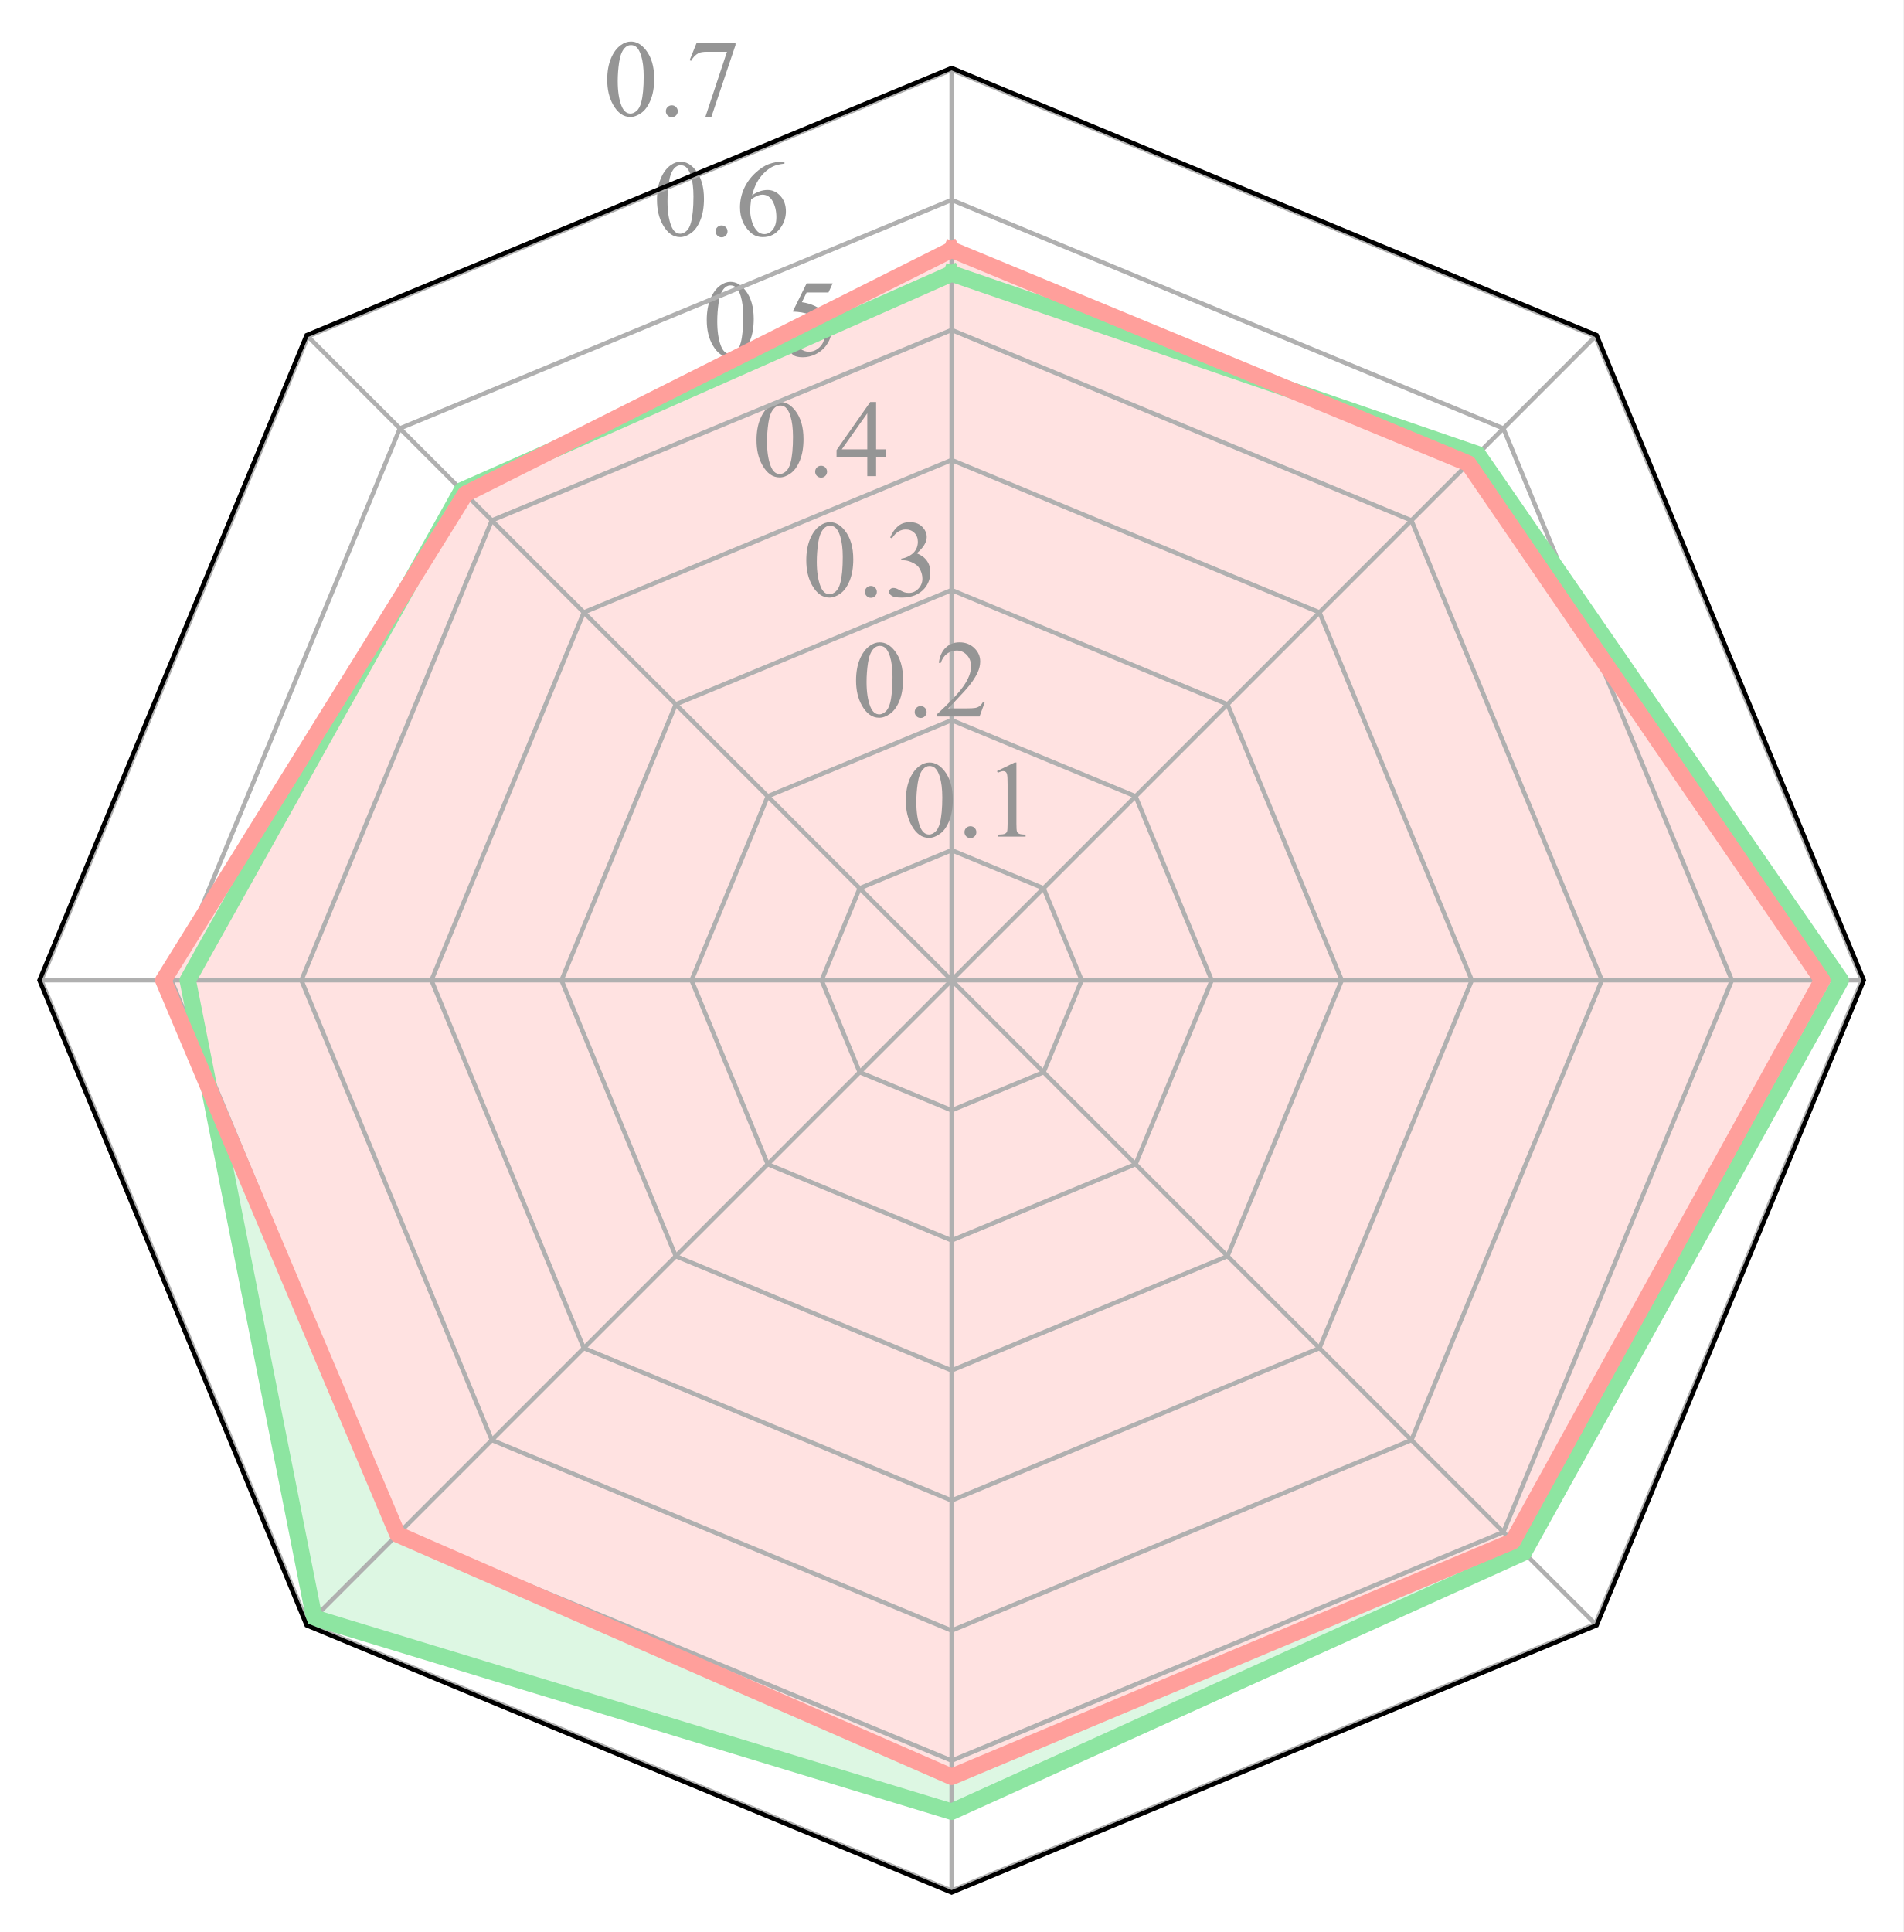
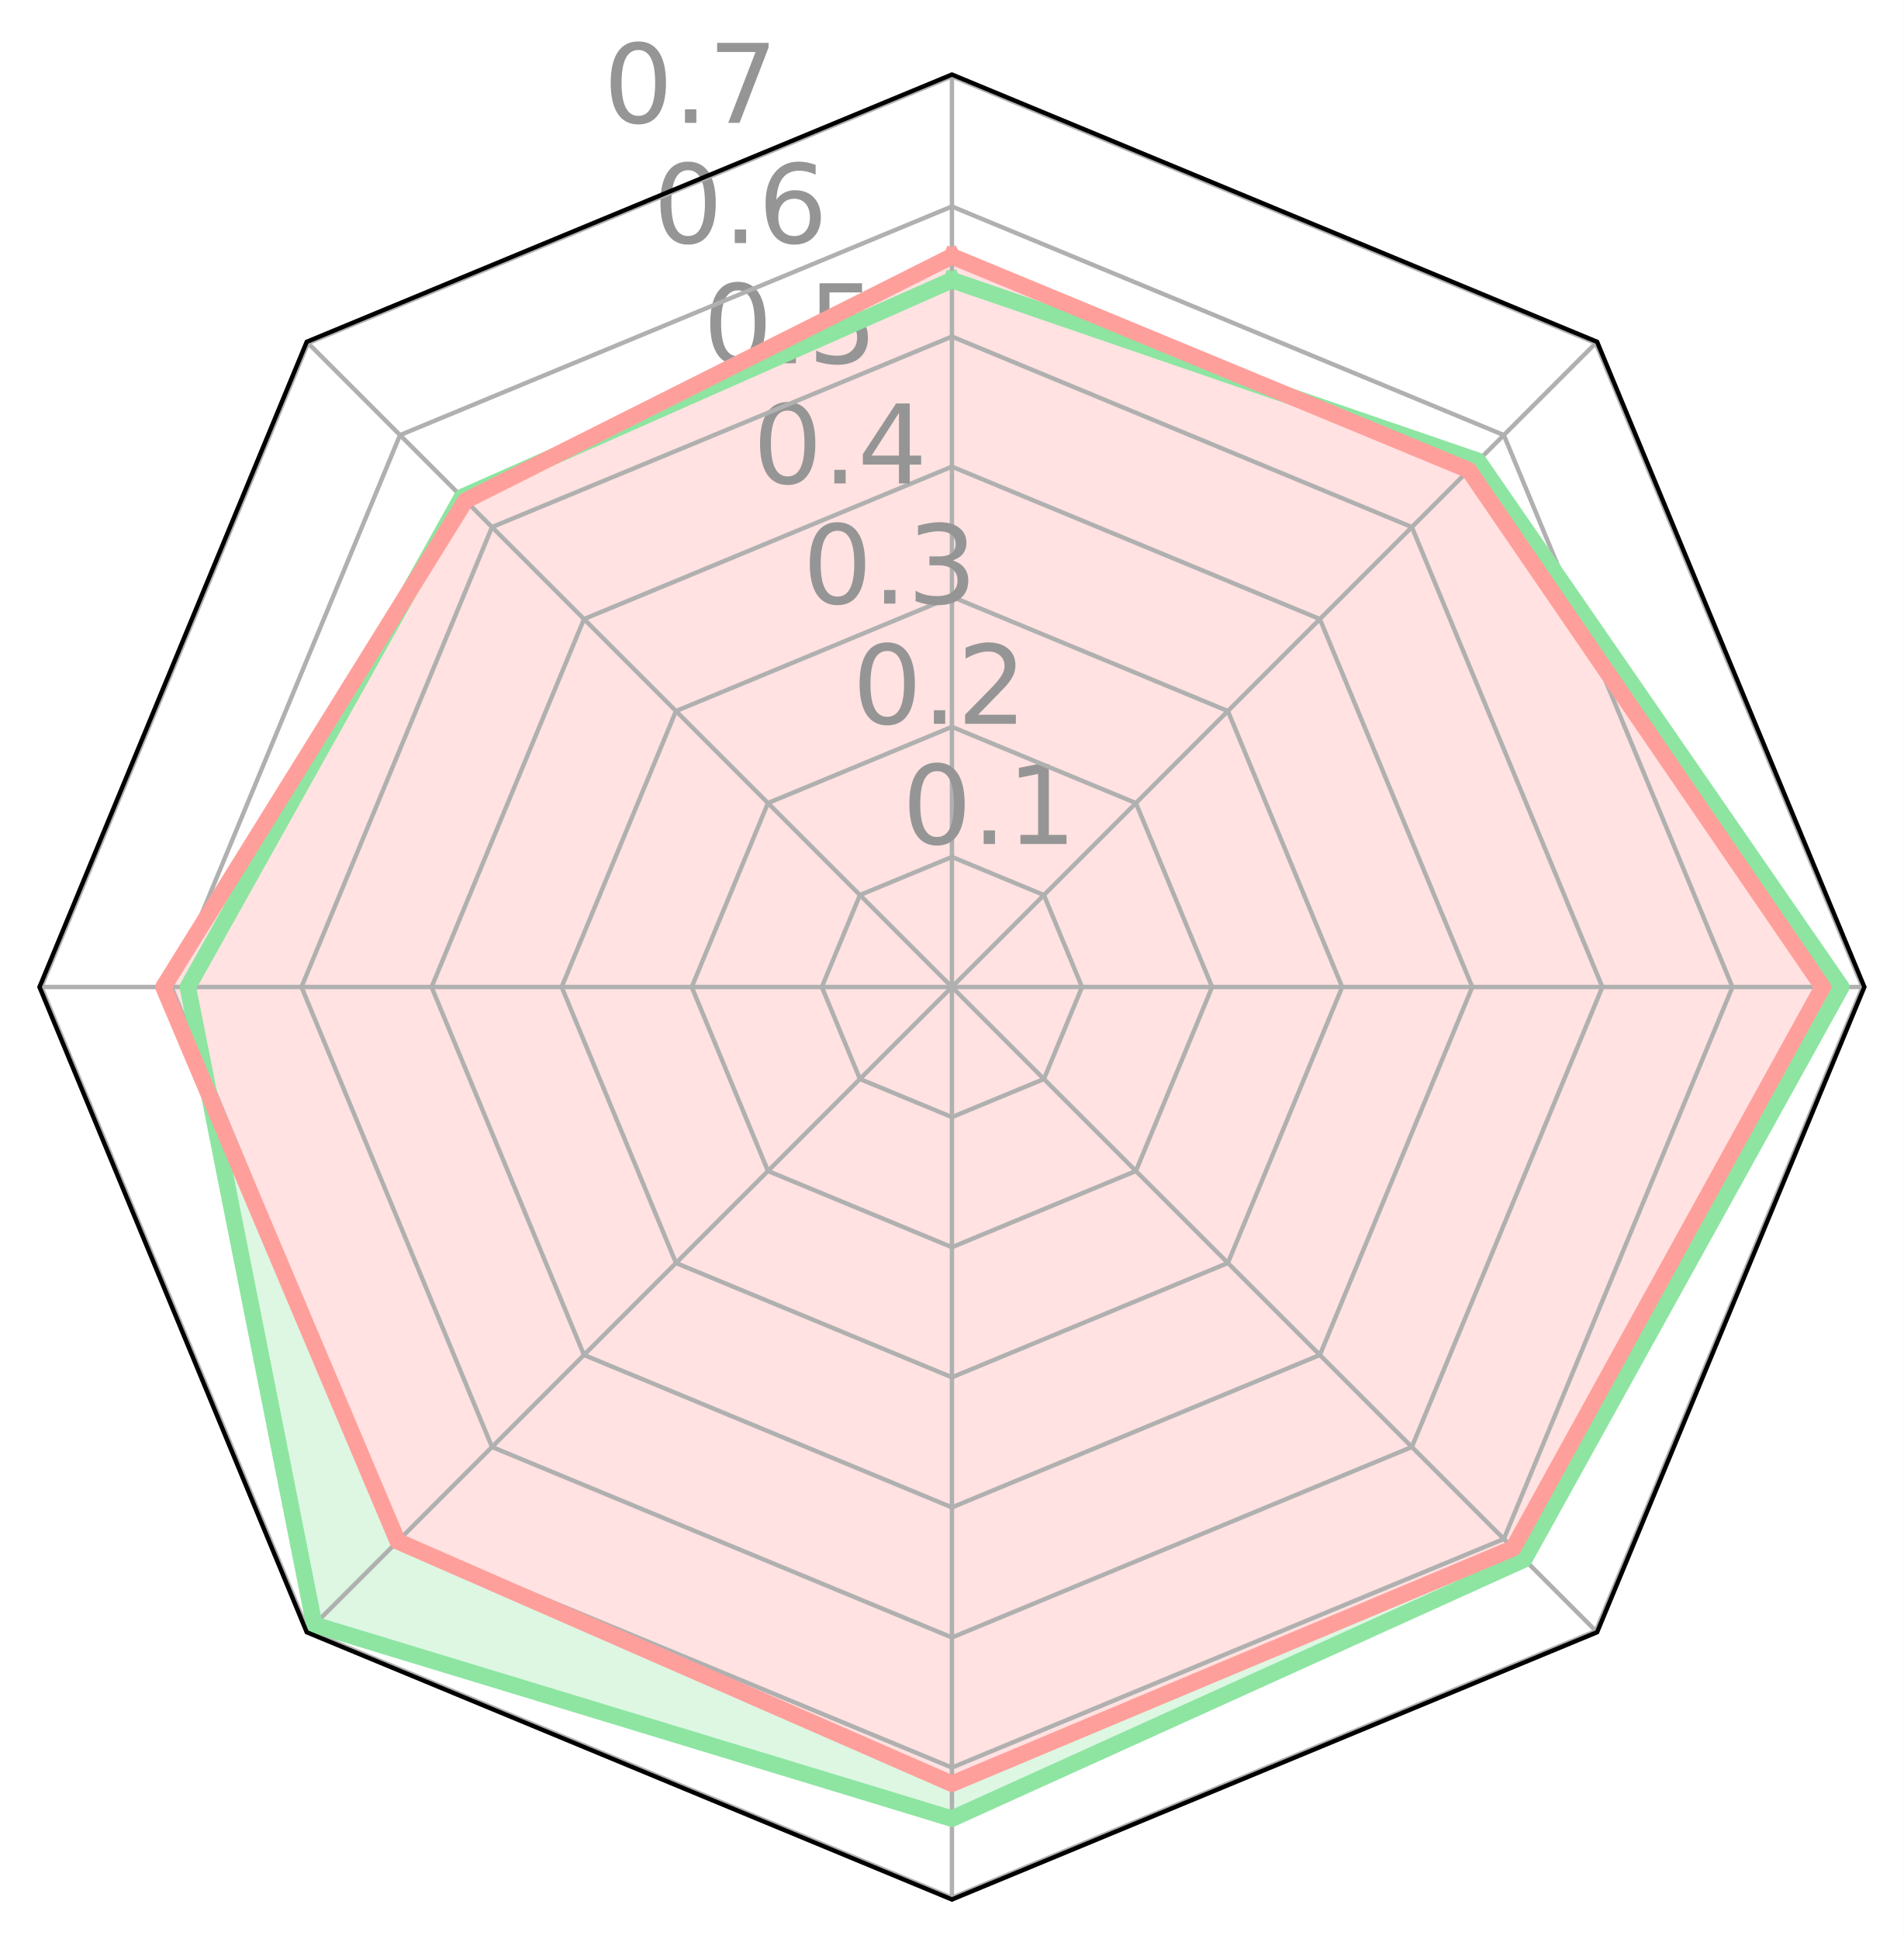
- <svg xmlns="http://www.w3.org/2000/svg" xmlns:xlink="http://www.w3.org/1999/xlink" width="347.04pt" height="352.238pt" viewBox="0 0 347.04 352.238" version="1.1">
+ <svg xmlns="http://www.w3.org/2000/svg" xmlns:xlink="http://www.w3.org/1999/xlink" width="347.04pt" height="353.428pt" viewBox="0 0 347.04 353.428" version="1.1">
  <defs>
    <style type="text/css">*{stroke-linejoin: round; stroke-linecap: butt}</style>
  </defs>
  <g id="figure_1">
    <g id="patch_1">
-       <path d="M 0 352.238  L 347.04 352.238  L 347.04 0  L 0 0  z " style="fill: #ffffff" />
+       <path d="M 0 353.428  L 347.04 353.428  L 347.04 -0  L 0 -0  z " style="fill: #ffffff" />
    </g>
    <g id="axes_1">
      <g id="patch_2">
-         <path d="M 173.52 12.398  L 55.914 61.112  L 7.2 178.718  L 55.914 296.324  L 173.52 345.038  L 291.126 296.324  L 339.84 178.718  L 291.126 61.112  z " style="fill: #ffffff" />
+         <path d="M 173.52 13.588  L 55.914 62.302  L 7.2 179.908  L 55.914 297.514  L 173.52 346.228  L 291.126 297.514  L 339.84 179.908  L 291.126 62.302  z " style="fill: #ffffff" />
      </g>
      <g id="patch_3">
-         <path d="M 173.52 49.871  L 84.206 89.404  L 34.237 178.718  L 57.292 294.946  L 173.52 330.301  L 277.85 283.047  L 335.641 178.718  L 269.429 82.809  z " clip-path="url(#pdc11be2749)" style="fill: #8de5a1; opacity: 0.3; stroke: #8de5a1; stroke-linejoin: miter" />
+         <path d="M 173.52 51.062  L 84.206 90.594  L 34.237 179.908  L 57.292 296.136  L 173.52 331.492  L 277.85 284.238  L 335.641 179.908  L 269.429 84  z " clip-path="url(#p65bae9dfb2)" style="fill: #8de5a1; opacity: 0.3; stroke: #8de5a1; stroke-linejoin: miter" />
      </g>
      <g id="patch_4">
-         <path d="M 173.52 45.526  L 84.856 90.054  L 29.785 178.718  L 72.488 279.75  L 173.52 323.941  L 275.821 281.019  L 332.258 178.718  L 267.734 84.504  z " clip-path="url(#pdc11be2749)" style="fill: #ffffff; stroke: #ffffff; stroke-linejoin: miter" />
+         <path d="M 173.52 46.716  L 84.856 91.245  L 29.785 179.908  L 72.488 280.94  L 173.52 325.132  L 275.821 282.21  L 332.258 179.908  L 267.734 85.695  z " clip-path="url(#p65bae9dfb2)" style="fill: #ffffff; stroke: #ffffff; stroke-linejoin: miter" />
      </g>
      <g id="patch_5">
-         <path d="M 173.52 45.526  L 84.856 90.054  L 29.785 178.718  L 72.488 279.75  L 173.52 323.941  L 275.821 281.019  L 332.258 178.718  L 267.734 84.504  z " clip-path="url(#pdc11be2749)" style="fill: #ff9f9b; opacity: 0.3; stroke: #ff9f9b; stroke-linejoin: miter" />
+         <path d="M 173.52 46.716  L 84.856 91.245  L 29.785 179.908  L 72.488 280.94  L 173.52 325.132  L 275.821 282.21  L 332.258 179.908  L 267.734 85.695  z " clip-path="url(#p65bae9dfb2)" style="fill: #ff9f9b; opacity: 0.3; stroke: #ff9f9b; stroke-linejoin: miter" />
      </g>
      <g id="matplotlib.axis_1">
        <g id="xtick_1">
          <g id="line2d_1">
-             <path d="M 173.52 178.718  L 173.52 157.928  L 173.52 137.138  L 173.52 116.348  L 173.52 95.558  L 173.52 74.768  L 173.52 53.978  L 173.52 33.188  L 173.52 12.398  " clip-path="url(#pdc11be2749)" style="fill: none; stroke: #b0b0b0; stroke-width: 0.8; stroke-linecap: square" />
+             <path d="M 173.52 179.908  L 173.52 159.118  L 173.52 138.328  L 173.52 117.538  L 173.52 96.748  L 173.52 75.958  L 173.52 55.168  L 173.52 34.378  L 173.52 13.588  " clip-path="url(#p65bae9dfb2)" style="fill: none; stroke: #b0b0b0; stroke-width: 0.8; stroke-linecap: square" />
          </g>
        </g>
        <g id="xtick_2">
          <g id="line2d_2">
-             <path d="M 173.52 178.718  L 158.819 164.017  L 144.119 149.316  L 129.418 134.616  L 114.717 119.915  L 100.016 105.214  L 85.316 90.513  L 70.615 75.813  L 55.914 61.112  " clip-path="url(#pdc11be2749)" style="fill: none; stroke: #b0b0b0; stroke-width: 0.8; stroke-linecap: square" />
+             <path d="M 173.52 179.908  L 158.819 165.208  L 144.119 150.507  L 129.418 135.806  L 114.717 121.105  L 100.016 106.405  L 85.316 91.704  L 70.615 77.003  L 55.914 62.302  " clip-path="url(#p65bae9dfb2)" style="fill: none; stroke: #b0b0b0; stroke-width: 0.8; stroke-linecap: square" />
          </g>
        </g>
        <g id="xtick_3">
          <g id="line2d_3">
-             <path d="M 173.52 178.718  L 152.73 178.718  L 131.94 178.718  L 111.15 178.718  L 90.36 178.718  L 69.57 178.718  L 48.78 178.718  L 27.99 178.718  L 7.2 178.718  " clip-path="url(#pdc11be2749)" style="fill: none; stroke: #b0b0b0; stroke-width: 0.8; stroke-linecap: square" />
+             <path d="M 173.52 179.908  L 152.73 179.908  L 131.94 179.908  L 111.15 179.908  L 90.36 179.908  L 69.57 179.908  L 48.78 179.908  L 27.99 179.908  L 7.2 179.908  " clip-path="url(#p65bae9dfb2)" style="fill: none; stroke: #b0b0b0; stroke-width: 0.8; stroke-linecap: square" />
          </g>
        </g>
        <g id="xtick_4">
          <g id="line2d_4">
-             <path d="M 173.52 178.718  L 158.819 193.419  L 144.119 208.119  L 129.418 222.82  L 114.717 237.521  L 100.016 252.222  L 85.316 266.922  L 70.615 281.623  L 55.914 296.324  " clip-path="url(#pdc11be2749)" style="fill: none; stroke: #b0b0b0; stroke-width: 0.8; stroke-linecap: square" />
+             <path d="M 173.52 179.908  L 158.819 194.609  L 144.119 209.31  L 129.418 224.011  L 114.717 238.711  L 100.016 253.412  L 85.316 268.113  L 70.615 282.814  L 55.914 297.514  " clip-path="url(#p65bae9dfb2)" style="fill: none; stroke: #b0b0b0; stroke-width: 0.8; stroke-linecap: square" />
          </g>
        </g>
        <g id="xtick_5">
          <g id="line2d_5">
-             <path d="M 173.52 178.718  L 173.52 199.508  L 173.52 220.298  L 173.52 241.088  L 173.52 261.878  L 173.52 282.668  L 173.52 303.458  L 173.52 324.248  L 173.52 345.038  " clip-path="url(#pdc11be2749)" style="fill: none; stroke: #b0b0b0; stroke-width: 0.8; stroke-linecap: square" />
+             <path d="M 173.52 179.908  L 173.52 200.698  L 173.52 221.488  L 173.52 242.278  L 173.52 263.068  L 173.52 283.858  L 173.52 304.648  L 173.52 325.438  L 173.52 346.228  " clip-path="url(#p65bae9dfb2)" style="fill: none; stroke: #b0b0b0; stroke-width: 0.8; stroke-linecap: square" />
          </g>
        </g>
        <g id="xtick_6">
          <g id="line2d_6">
-             <path d="M 173.52 178.718  L 188.221 193.419  L 202.922 208.119  L 217.622 222.82  L 232.323 237.521  L 247.024 252.222  L 261.724 266.922  L 276.425 281.623  L 291.126 296.324  " clip-path="url(#pdc11be2749)" style="fill: none; stroke: #b0b0b0; stroke-width: 0.8; stroke-linecap: square" />
+             <path d="M 173.52 179.908  L 188.221 194.609  L 202.922 209.31  L 217.622 224.011  L 232.323 238.711  L 247.024 253.412  L 261.724 268.113  L 276.425 282.814  L 291.126 297.514  " clip-path="url(#p65bae9dfb2)" style="fill: none; stroke: #b0b0b0; stroke-width: 0.8; stroke-linecap: square" />
          </g>
        </g>
        <g id="xtick_7">
          <g id="line2d_7">
-             <path d="M 173.52 178.718  L 194.31 178.718  L 215.1 178.718  L 235.89 178.718  L 256.68 178.718  L 277.47 178.718  L 298.26 178.718  L 319.05 178.718  L 339.84 178.718  " clip-path="url(#pdc11be2749)" style="fill: none; stroke: #b0b0b0; stroke-width: 0.8; stroke-linecap: square" />
+             <path d="M 173.52 179.908  L 194.31 179.908  L 215.1 179.908  L 235.89 179.908  L 256.68 179.908  L 277.47 179.908  L 298.26 179.908  L 319.05 179.908  L 339.84 179.908  " clip-path="url(#p65bae9dfb2)" style="fill: none; stroke: #b0b0b0; stroke-width: 0.8; stroke-linecap: square" />
          </g>
        </g>
        <g id="xtick_8">
          <g id="line2d_8">
-             <path d="M 173.52 178.718  L 188.221 164.017  L 202.922 149.316  L 217.622 134.616  L 232.323 119.915  L 247.024 105.214  L 261.724 90.513  L 276.425 75.813  L 291.126 61.112  " clip-path="url(#pdc11be2749)" style="fill: none; stroke: #b0b0b0; stroke-width: 0.8; stroke-linecap: square" />
+             <path d="M 173.52 179.908  L 188.221 165.208  L 202.922 150.507  L 217.622 135.806  L 232.323 121.105  L 247.024 106.405  L 261.724 91.704  L 276.425 77.003  L 291.126 62.302  " clip-path="url(#p65bae9dfb2)" style="fill: none; stroke: #b0b0b0; stroke-width: 0.8; stroke-linecap: square" />
          </g>
        </g>
      </g>
      <g id="matplotlib.axis_2">
        <g id="ytick_1">
          <g id="line2d_9">
-             <path d="M 173.52 155.005  L 156.753 161.951  L 149.808 178.718  L 156.753 195.485  L 173.52 202.43  L 190.287 195.485  L 197.232 178.718  L 190.287 161.951  L 173.52 155.005  " clip-path="url(#pdc11be2749)" style="fill: none; stroke: #b0b0b0; stroke-width: 0.8; stroke-linecap: square" />
+             <path d="M 173.52 156.196  L 156.753 163.141  L 149.808 179.908  L 156.753 196.676  L 173.52 203.621  L 190.287 196.676  L 197.232 179.908  L 190.287 163.141  L 173.52 156.196  " clip-path="url(#p65bae9dfb2)" style="fill: none; stroke: #b0b0b0; stroke-width: 0.8; stroke-linecap: square" />
          </g>
          <g id="text_1">
-             <g style="fill: #959595" transform="translate(164.4456 152.5323) scale(0.2 -0.2)">
+             <g style="fill: #959595" transform="translate(164.4456 153.8417) scale(0.2 -0.2)">
              <defs>
-                 <path id="TimesNewRomanPSMT-30" d="M 231 2094  Q 231 2819 450 3342  Q 669 3866 1031 4122  Q 1313 4325 1613 4325  Q 2100 4325 2488 3828  Q 2972 3213 2972 2159  Q 2972 1422 2759 906  Q 2547 391 2217 158  Q 1888 -75 1581 -75  Q 975 -75 572 641  Q 231 1244 231 2094  z M 844 2016  Q 844 1141 1059 588  Q 1238 122 1591 122  Q 1759 122 1940 273  Q 2122 425 2216 781  Q 2359 1319 2359 2297  Q 2359 3022 2209 3506  Q 2097 3866 1919 4016  Q 1791 4119 1609 4119  Q 1397 4119 1231 3928  Q 1006 3669 925 3112  Q 844 2556 844 2016  z " transform="scale(0.015625)" />
-                 <path id="TimesNewRomanPSMT-2e" d="M 800 606  Q 947 606 1047 504  Q 1147 403 1147 259  Q 1147 116 1045 14  Q 944 -88 800 -88  Q 656 -88 554 14  Q 453 116 453 259  Q 453 406 554 506  Q 656 606 800 606  z " transform="scale(0.015625)" />
-                 <path id="TimesNewRomanPSMT-31" d="M 750 3822  L 1781 4325  L 1884 4325  L 1884 747  Q 1884 391 1914 303  Q 1944 216 2037 169  Q 2131 122 2419 116  L 2419 0  L 825 0  L 825 116  Q 1125 122 1212 167  Q 1300 213 1334 289  Q 1369 366 1369 747  L 1369 3034  Q 1369 3497 1338 3628  Q 1316 3728 1258 3775  Q 1200 3822 1119 3822  Q 1003 3822 797 3725  L 750 3822  z " transform="scale(0.015625)" />
+                 <path id="DejaVuSans-30" d="M 2034 4250  Q 1547 4250 1301 3770  Q 1056 3291 1056 2328  Q 1056 1369 1301 889  Q 1547 409 2034 409  Q 2525 409 2770 889  Q 3016 1369 3016 2328  Q 3016 3291 2770 3770  Q 2525 4250 2034 4250  z M 2034 4750  Q 2819 4750 3233 4129  Q 3647 3509 3647 2328  Q 3647 1150 3233 529  Q 2819 -91 2034 -91  Q 1250 -91 836 529  Q 422 1150 422 2328  Q 422 3509 836 4129  Q 1250 4750 2034 4750  z " transform="scale(0.015625)" />
+                 <path id="DejaVuSans-2e" d="M 684 794  L 1344 794  L 1344 0  L 684 0  L 684 794  z " transform="scale(0.015625)" />
+                 <path id="DejaVuSans-31" d="M 794 531  L 1825 531  L 1825 4091  L 703 3866  L 703 4441  L 1819 4666  L 2450 4666  L 2450 531  L 3481 531  L 3481 0  L 794 0  L 794 531  z " transform="scale(0.015625)" />
              </defs>
-               <use xlink:href="#TimesNewRomanPSMT-30" />
-               <use xlink:href="#TimesNewRomanPSMT-2e" x="50" />
-               <use xlink:href="#TimesNewRomanPSMT-31" x="75" />
+               <use xlink:href="#DejaVuSans-30" />
+               <use xlink:href="#DejaVuSans-2e" x="63.623" />
+               <use xlink:href="#DejaVuSans-31" x="95.41" />
            </g>
          </g>
        </g>
        <g id="ytick_2">
          <g id="line2d_10">
-             <path d="M 173.52 131.293  L 139.986 145.183  L 126.095 178.718  L 139.986 212.252  L 173.52 226.143  L 207.054 212.252  L 220.945 178.718  L 207.054 145.183  L 173.52 131.293  " clip-path="url(#pdc11be2749)" style="fill: none; stroke: #b0b0b0; stroke-width: 0.8; stroke-linecap: square" />
+             <path d="M 173.52 132.484  L 139.986 146.374  L 126.095 179.908  L 139.986 213.443  L 173.52 227.333  L 207.054 213.443  L 220.945 179.908  L 207.054 146.374  L 173.52 132.484  " clip-path="url(#p65bae9dfb2)" style="fill: none; stroke: #b0b0b0; stroke-width: 0.8; stroke-linecap: square" />
          </g>
          <g id="text_2">
-             <g style="fill: #959595" transform="translate(155.3713 130.6248) scale(0.2 -0.2)">
+             <g style="fill: #959595" transform="translate(155.3713 131.9342) scale(0.2 -0.2)">
              <defs>
-                 <path id="TimesNewRomanPSMT-32" d="M 2934 816  L 2638 0  L 138 0  L 138 116  Q 1241 1122 1691 1759  Q 2141 2397 2141 2925  Q 2141 3328 1894 3587  Q 1647 3847 1303 3847  Q 991 3847 742 3664  Q 494 3481 375 3128  L 259 3128  Q 338 3706 661 4015  Q 984 4325 1469 4325  Q 1984 4325 2329 3994  Q 2675 3663 2675 3213  Q 2675 2891 2525 2569  Q 2294 2063 1775 1497  Q 997 647 803 472  L 1909 472  Q 2247 472 2383 497  Q 2519 522 2628 598  Q 2738 675 2819 816  L 2934 816  z " transform="scale(0.015625)" />
+                 <path id="DejaVuSans-32" d="M 1228 531  L 3431 531  L 3431 0  L 469 0  L 469 531  Q 828 903 1448 1529  Q 2069 2156 2228 2338  Q 2531 2678 2651 2914  Q 2772 3150 2772 3378  Q 2772 3750 2511 3984  Q 2250 4219 1831 4219  Q 1534 4219 1204 4116  Q 875 4013 500 3803  L 500 4441  Q 881 4594 1212 4672  Q 1544 4750 1819 4750  Q 2544 4750 2975 4387  Q 3406 4025 3406 3419  Q 3406 3131 3298 2873  Q 3191 2616 2906 2266  Q 2828 2175 2409 1742  Q 1991 1309 1228 531  z " transform="scale(0.015625)" />
              </defs>
-               <use xlink:href="#TimesNewRomanPSMT-30" />
-               <use xlink:href="#TimesNewRomanPSMT-2e" x="50" />
-               <use xlink:href="#TimesNewRomanPSMT-32" x="75" />
+               <use xlink:href="#DejaVuSans-30" />
+               <use xlink:href="#DejaVuSans-2e" x="63.623" />
+               <use xlink:href="#DejaVuSans-32" x="95.41" />
            </g>
          </g>
        </g>
        <g id="ytick_3">
          <g id="line2d_11">
-             <path d="M 173.52 107.58  L 123.218 128.416  L 102.383 178.718  L 123.218 229.02  L 173.52 249.855  L 223.822 229.02  L 244.657 178.718  L 223.822 128.416  L 173.52 107.58  " clip-path="url(#pdc11be2749)" style="fill: none; stroke: #b0b0b0; stroke-width: 0.8; stroke-linecap: square" />
+             <path d="M 173.52 108.771  L 123.218 129.607  L 102.383 179.908  L 123.218 230.21  L 173.52 251.046  L 223.822 230.21  L 244.657 179.908  L 223.822 129.607  L 173.52 108.771  " clip-path="url(#p65bae9dfb2)" style="fill: none; stroke: #b0b0b0; stroke-width: 0.8; stroke-linecap: square" />
          </g>
          <g id="text_3">
-             <g style="fill: #959595" transform="translate(146.2969 108.7174) scale(0.2 -0.2)">
+             <g style="fill: #959595" transform="translate(146.2969 110.0267) scale(0.2 -0.2)">
              <defs>
-                 <path id="TimesNewRomanPSMT-33" d="M 325 3431  Q 506 3859 782 4092  Q 1059 4325 1472 4325  Q 1981 4325 2253 3994  Q 2459 3747 2459 3466  Q 2459 3003 1878 2509  Q 2269 2356 2469 2072  Q 2669 1788 2669 1403  Q 2669 853 2319 450  Q 1863 -75 997 -75  Q 569 -75 414 31  Q 259 138 259 259  Q 259 350 332 419  Q 406 488 509 488  Q 588 488 669 463  Q 722 447 909 348  Q 1097 250 1169 231  Q 1284 197 1416 197  Q 1734 197 1970 444  Q 2206 691 2206 1028  Q 2206 1275 2097 1509  Q 2016 1684 1919 1775  Q 1784 1900 1550 2001  Q 1316 2103 1072 2103  L 972 2103  L 972 2197  Q 1219 2228 1467 2375  Q 1716 2522 1828 2728  Q 1941 2934 1941 3181  Q 1941 3503 1739 3701  Q 1538 3900 1238 3900  Q 753 3900 428 3381  L 325 3431  z " transform="scale(0.015625)" />
+                 <path id="DejaVuSans-33" d="M 2597 2516  Q 3050 2419 3304 2112  Q 3559 1806 3559 1356  Q 3559 666 3084 287  Q 2609 -91 1734 -91  Q 1441 -91 1130 -33  Q 819 25 488 141  L 488 750  Q 750 597 1062 519  Q 1375 441 1716 441  Q 2309 441 2620 675  Q 2931 909 2931 1356  Q 2931 1769 2642 2001  Q 2353 2234 1838 2234  L 1294 2234  L 1294 2753  L 1863 2753  Q 2328 2753 2575 2939  Q 2822 3125 2822 3475  Q 2822 3834 2567 4026  Q 2313 4219 1838 4219  Q 1578 4219 1281 4162  Q 984 4106 628 3988  L 628 4550  Q 988 4650 1302 4700  Q 1616 4750 1894 4750  Q 2613 4750 3031 4423  Q 3450 4097 3450 3541  Q 3450 3153 3228 2886  Q 3006 2619 2597 2516  z " transform="scale(0.015625)" />
              </defs>
-               <use xlink:href="#TimesNewRomanPSMT-30" />
-               <use xlink:href="#TimesNewRomanPSMT-2e" x="50" />
-               <use xlink:href="#TimesNewRomanPSMT-33" x="75" />
+               <use xlink:href="#DejaVuSans-30" />
+               <use xlink:href="#DejaVuSans-2e" x="63.623" />
+               <use xlink:href="#DejaVuSans-33" x="95.41" />
            </g>
          </g>
        </g>
        <g id="ytick_4">
          <g id="line2d_12">
-             <path d="M 173.52 83.868  L 106.451 111.649  L 78.67 178.718  L 106.451 245.787  L 173.52 273.568  L 240.589 245.787  L 268.37 178.718  L 240.589 111.649  L 173.52 83.868  " clip-path="url(#pdc11be2749)" style="fill: none; stroke: #b0b0b0; stroke-width: 0.8; stroke-linecap: square" />
+             <path d="M 173.52 85.059  L 106.451 112.84  L 78.67 179.908  L 106.451 246.977  L 173.52 274.758  L 240.589 246.977  L 268.37 179.908  L 240.589 112.84  L 173.52 85.059  " clip-path="url(#p65bae9dfb2)" style="fill: none; stroke: #b0b0b0; stroke-width: 0.8; stroke-linecap: square" />
          </g>
          <g id="text_4">
-             <g style="fill: #959595" transform="translate(137.2225 86.80989) scale(0.2 -0.2)">
+             <g style="fill: #959595" transform="translate(137.2225 88.11926) scale(0.2 -0.2)">
              <defs>
-                 <path id="TimesNewRomanPSMT-34" d="M 2978 1563  L 2978 1119  L 2409 1119  L 2409 0  L 1894 0  L 1894 1119  L 100 1119  L 100 1519  L 2066 4325  L 2409 4325  L 2409 1563  L 2978 1563  z M 1894 1563  L 1894 3666  L 406 1563  L 1894 1563  z " transform="scale(0.015625)" />
+                 <path id="DejaVuSans-34" d="M 2419 4116  L 825 1625  L 2419 1625  L 2419 4116  z M 2253 4666  L 3047 4666  L 3047 1625  L 3713 1625  L 3713 1100  L 3047 1100  L 3047 0  L 2419 0  L 2419 1100  L 313 1100  L 313 1709  L 2253 4666  z " transform="scale(0.015625)" />
              </defs>
-               <use xlink:href="#TimesNewRomanPSMT-30" />
-               <use xlink:href="#TimesNewRomanPSMT-2e" x="50" />
-               <use xlink:href="#TimesNewRomanPSMT-34" x="75" />
+               <use xlink:href="#DejaVuSans-30" />
+               <use xlink:href="#DejaVuSans-2e" x="63.623" />
+               <use xlink:href="#DejaVuSans-34" x="95.41" />
            </g>
          </g>
        </g>
        <g id="ytick_5">
          <g id="line2d_13">
-             <path d="M 173.52 60.156  L 89.684 94.882  L 54.958 178.718  L 89.684 262.554  L 173.52 297.28  L 257.356 262.554  L 292.082 178.718  L 257.356 94.882  L 173.52 60.156  " clip-path="url(#pdc11be2749)" style="fill: none; stroke: #b0b0b0; stroke-width: 0.8; stroke-linecap: square" />
+             <path d="M 173.52 61.346  L 89.684 96.072  L 54.958 179.908  L 89.684 263.745  L 173.52 298.471  L 257.356 263.745  L 292.082 179.908  L 257.356 96.072  L 173.52 61.346  " clip-path="url(#p65bae9dfb2)" style="fill: none; stroke: #b0b0b0; stroke-width: 0.8; stroke-linecap: square" />
          </g>
          <g id="text_5">
-             <g style="fill: #959595" transform="translate(128.1482 64.90243) scale(0.2 -0.2)">
+             <g style="fill: #959595" transform="translate(128.1482 66.2118) scale(0.2 -0.2)">
              <defs>
-                 <path id="TimesNewRomanPSMT-35" d="M 2778 4238  L 2534 3706  L 1259 3706  L 981 3138  Q 1809 3016 2294 2522  Q 2709 2097 2709 1522  Q 2709 1188 2573 903  Q 2438 619 2231 419  Q 2025 219 1772 97  Q 1413 -75 1034 -75  Q 653 -75 479 54  Q 306 184 306 341  Q 306 428 378 495  Q 450 563 559 563  Q 641 563 702 538  Q 763 513 909 409  Q 1144 247 1384 247  Q 1750 247 2026 523  Q 2303 800 2303 1197  Q 2303 1581 2056 1914  Q 1809 2247 1375 2428  Q 1034 2569 447 2591  L 1259 4238  L 2778 4238  z " transform="scale(0.015625)" />
+                 <path id="DejaVuSans-35" d="M 691 4666  L 3169 4666  L 3169 4134  L 1269 4134  L 1269 2991  Q 1406 3038 1543 3061  Q 1681 3084 1819 3084  Q 2600 3084 3056 2656  Q 3513 2228 3513 1497  Q 3513 744 3044 326  Q 2575 -91 1722 -91  Q 1428 -91 1123 -41  Q 819 9 494 109  L 494 744  Q 775 591 1075 516  Q 1375 441 1709 441  Q 2250 441 2565 725  Q 2881 1009 2881 1497  Q 2881 1984 2565 2268  Q 2250 2553 1709 2553  Q 1456 2553 1204 2497  Q 953 2441 691 2322  L 691 4666  z " transform="scale(0.015625)" />
              </defs>
-               <use xlink:href="#TimesNewRomanPSMT-30" />
-               <use xlink:href="#TimesNewRomanPSMT-2e" x="50" />
-               <use xlink:href="#TimesNewRomanPSMT-35" x="75" />
+               <use xlink:href="#DejaVuSans-30" />
+               <use xlink:href="#DejaVuSans-2e" x="63.623" />
+               <use xlink:href="#DejaVuSans-35" x="95.41" />
            </g>
          </g>
        </g>
        <g id="ytick_6">
          <g id="line2d_14">
-             <path d="M 173.52 36.443  L 72.917 78.114  L 31.245 178.718  L 72.917 279.321  L 173.52 320.993  L 274.123 279.321  L 315.795 178.718  L 274.123 78.114  L 173.52 36.443  " clip-path="url(#pdc11be2749)" style="fill: none; stroke: #b0b0b0; stroke-width: 0.8; stroke-linecap: square" />
+             <path d="M 173.52 37.634  L 72.917 79.305  L 31.245 179.908  L 72.917 280.512  L 173.52 322.183  L 274.123 280.512  L 315.795 179.908  L 274.123 79.305  L 173.52 37.634  " clip-path="url(#p65bae9dfb2)" style="fill: none; stroke: #b0b0b0; stroke-width: 0.8; stroke-linecap: square" />
          </g>
          <g id="text_6">
-             <g style="fill: #959595" transform="translate(119.0738 42.99496) scale(0.2 -0.2)">
+             <g style="fill: #959595" transform="translate(119.0738 44.30434) scale(0.2 -0.2)">
              <defs>
-                 <path id="TimesNewRomanPSMT-36" d="M 2869 4325  L 2869 4209  Q 2456 4169 2195 4045  Q 1934 3922 1679 3669  Q 1425 3416 1258 3105  Q 1091 2794 978 2366  Q 1428 2675 1881 2675  Q 2316 2675 2634 2325  Q 2953 1975 2953 1425  Q 2953 894 2631 456  Q 2244 -75 1606 -75  Q 1172 -75 869 213  Q 275 772 275 1663  Q 275 2231 503 2743  Q 731 3256 1154 3653  Q 1578 4050 1965 4187  Q 2353 4325 2688 4325  L 2869 4325  z M 925 2138  Q 869 1716 869 1456  Q 869 1156 980 804  Q 1091 453 1309 247  Q 1469 100 1697 100  Q 1969 100 2183 356  Q 2397 613 2397 1088  Q 2397 1622 2184 2012  Q 1972 2403 1581 2403  Q 1463 2403 1327 2353  Q 1191 2303 925 2138  z " transform="scale(0.015625)" />
+                 <path id="DejaVuSans-36" d="M 2113 2584  Q 1688 2584 1439 2293  Q 1191 2003 1191 1497  Q 1191 994 1439 701  Q 1688 409 2113 409  Q 2538 409 2786 701  Q 3034 994 3034 1497  Q 3034 2003 2786 2293  Q 2538 2584 2113 2584  z M 3366 4563  L 3366 3988  Q 3128 4100 2886 4159  Q 2644 4219 2406 4219  Q 1781 4219 1451 3797  Q 1122 3375 1075 2522  Q 1259 2794 1537 2939  Q 1816 3084 2150 3084  Q 2853 3084 3261 2657  Q 3669 2231 3669 1497  Q 3669 778 3244 343  Q 2819 -91 2113 -91  Q 1303 -91 875 529  Q 447 1150 447 2328  Q 447 3434 972 4092  Q 1497 4750 2381 4750  Q 2619 4750 2861 4703  Q 3103 4656 3366 4563  z " transform="scale(0.015625)" />
              </defs>
-               <use xlink:href="#TimesNewRomanPSMT-30" />
-               <use xlink:href="#TimesNewRomanPSMT-2e" x="50" />
-               <use xlink:href="#TimesNewRomanPSMT-36" x="75" />
+               <use xlink:href="#DejaVuSans-30" />
+               <use xlink:href="#DejaVuSans-2e" x="63.623" />
+               <use xlink:href="#DejaVuSans-36" x="95.41" />
            </g>
          </g>
        </g>
        <g id="ytick_7">
          <g id="line2d_15">
-             <path d="M 173.52 12.731  L 56.149 61.347  L 7.533 178.718  L 56.149 296.089  L 173.52 344.705  L 290.891 296.089  L 339.507 178.718  L 290.891 61.347  L 173.52 12.731  " clip-path="url(#pdc11be2749)" style="fill: none; stroke: #b0b0b0; stroke-width: 0.8; stroke-linecap: square" />
+             <path d="M 173.52 13.921  L 56.149 62.538  L 7.533 179.908  L 56.149 297.279  L 173.52 345.896  L 290.891 297.279  L 339.507 179.908  L 290.891 62.538  L 173.52 13.921  " clip-path="url(#p65bae9dfb2)" style="fill: none; stroke: #b0b0b0; stroke-width: 0.8; stroke-linecap: square" />
          </g>
          <g id="text_7">
-             <g style="fill: #959595" transform="translate(109.9994 21.0875) scale(0.2 -0.2)">
+             <g style="fill: #959595" transform="translate(109.9994 22.39688) scale(0.2 -0.2)">
              <defs>
-                 <path id="TimesNewRomanPSMT-37" d="M 644 4238  L 2916 4238  L 2916 4119  L 1503 -88  L 1153 -88  L 2419 3728  L 1253 3728  Q 900 3728 750 3644  Q 488 3500 328 3200  L 238 3234  L 644 4238  z " transform="scale(0.015625)" />
+                 <path id="DejaVuSans-37" d="M 525 4666  L 3525 4666  L 3525 4397  L 1831 0  L 1172 0  L 2766 4134  L 525 4134  L 525 4666  z " transform="scale(0.015625)" />
              </defs>
-               <use xlink:href="#TimesNewRomanPSMT-30" />
-               <use xlink:href="#TimesNewRomanPSMT-2e" x="50" />
-               <use xlink:href="#TimesNewRomanPSMT-37" x="75" />
+               <use xlink:href="#DejaVuSans-30" />
+               <use xlink:href="#DejaVuSans-2e" x="63.623" />
+               <use xlink:href="#DejaVuSans-37" x="95.41" />
            </g>
          </g>
        </g>
      </g>
      <g id="line2d_16">
-         <path d="M 173.52 49.871  L 84.206 89.404  L 34.237 178.718  L 57.292 294.946  L 173.52 330.301  L 277.85 283.047  L 335.641 178.718  L 269.429 82.809  L 173.52 49.871  " clip-path="url(#pdc11be2749)" style="fill: none; stroke: #8de5a1; stroke-width: 3; stroke-linecap: square" />
+         <path d="M 173.52 51.062  L 84.206 90.594  L 34.237 179.908  L 57.292 296.136  L 173.52 331.492  L 277.85 284.238  L 335.641 179.908  L 269.429 84  L 173.52 51.062  " clip-path="url(#p65bae9dfb2)" style="fill: none; stroke: #8de5a1; stroke-width: 3; stroke-linecap: square" />
      </g>
      <g id="line2d_17">
-         <path d="M 173.52 45.526  L 84.856 90.054  L 29.785 178.718  L 72.488 279.75  L 173.52 323.941  L 275.821 281.019  L 332.258 178.718  L 267.734 84.504  L 173.52 45.526  " clip-path="url(#pdc11be2749)" style="fill: none; stroke: #ff9f9b; stroke-width: 3; stroke-linecap: square" />
+         <path d="M 173.52 46.716  L 84.856 91.245  L 29.785 179.908  L 72.488 280.94  L 173.52 325.132  L 275.821 282.21  L 332.258 179.908  L 267.734 85.695  L 173.52 46.716  " clip-path="url(#p65bae9dfb2)" style="fill: none; stroke: #ff9f9b; stroke-width: 3; stroke-linecap: square" />
      </g>
      <g id="patch_6">
-         <path d="M 173.52 12.398  L 55.914 61.112  L 7.2 178.718  L 55.914 296.324  L 173.52 345.038  L 291.126 296.324  L 339.84 178.718  L 291.126 61.112  L 173.52 12.398  z " style="fill: none; stroke: #000000; stroke-width: 0.8; stroke-linejoin: miter; stroke-linecap: square" />
+         <path d="M 173.52 13.588  L 55.914 62.302  L 7.2 179.908  L 55.914 297.514  L 173.52 346.228  L 291.126 297.514  L 339.84 179.908  L 291.126 62.302  L 173.52 13.588  z " style="fill: none; stroke: #000000; stroke-width: 0.8; stroke-linejoin: miter; stroke-linecap: square" />
      </g>
    </g>
  </g>
  <defs>
-     <clipPath id="pdc11be2749">
-       <path d="M 173.52 12.398  L 55.914 61.112  L 7.2 178.718  L 55.914 296.324  L 173.52 345.038  L 291.126 296.324  L 339.84 178.718  L 291.126 61.112  z " />
+     <clipPath id="p65bae9dfb2">
+       <path d="M 173.52 13.588  L 55.914 62.302  L 7.2 179.908  L 55.914 297.514  L 173.52 346.228  L 291.126 297.514  L 339.84 179.908  L 291.126 62.302  z " />
    </clipPath>
  </defs>
</svg>
